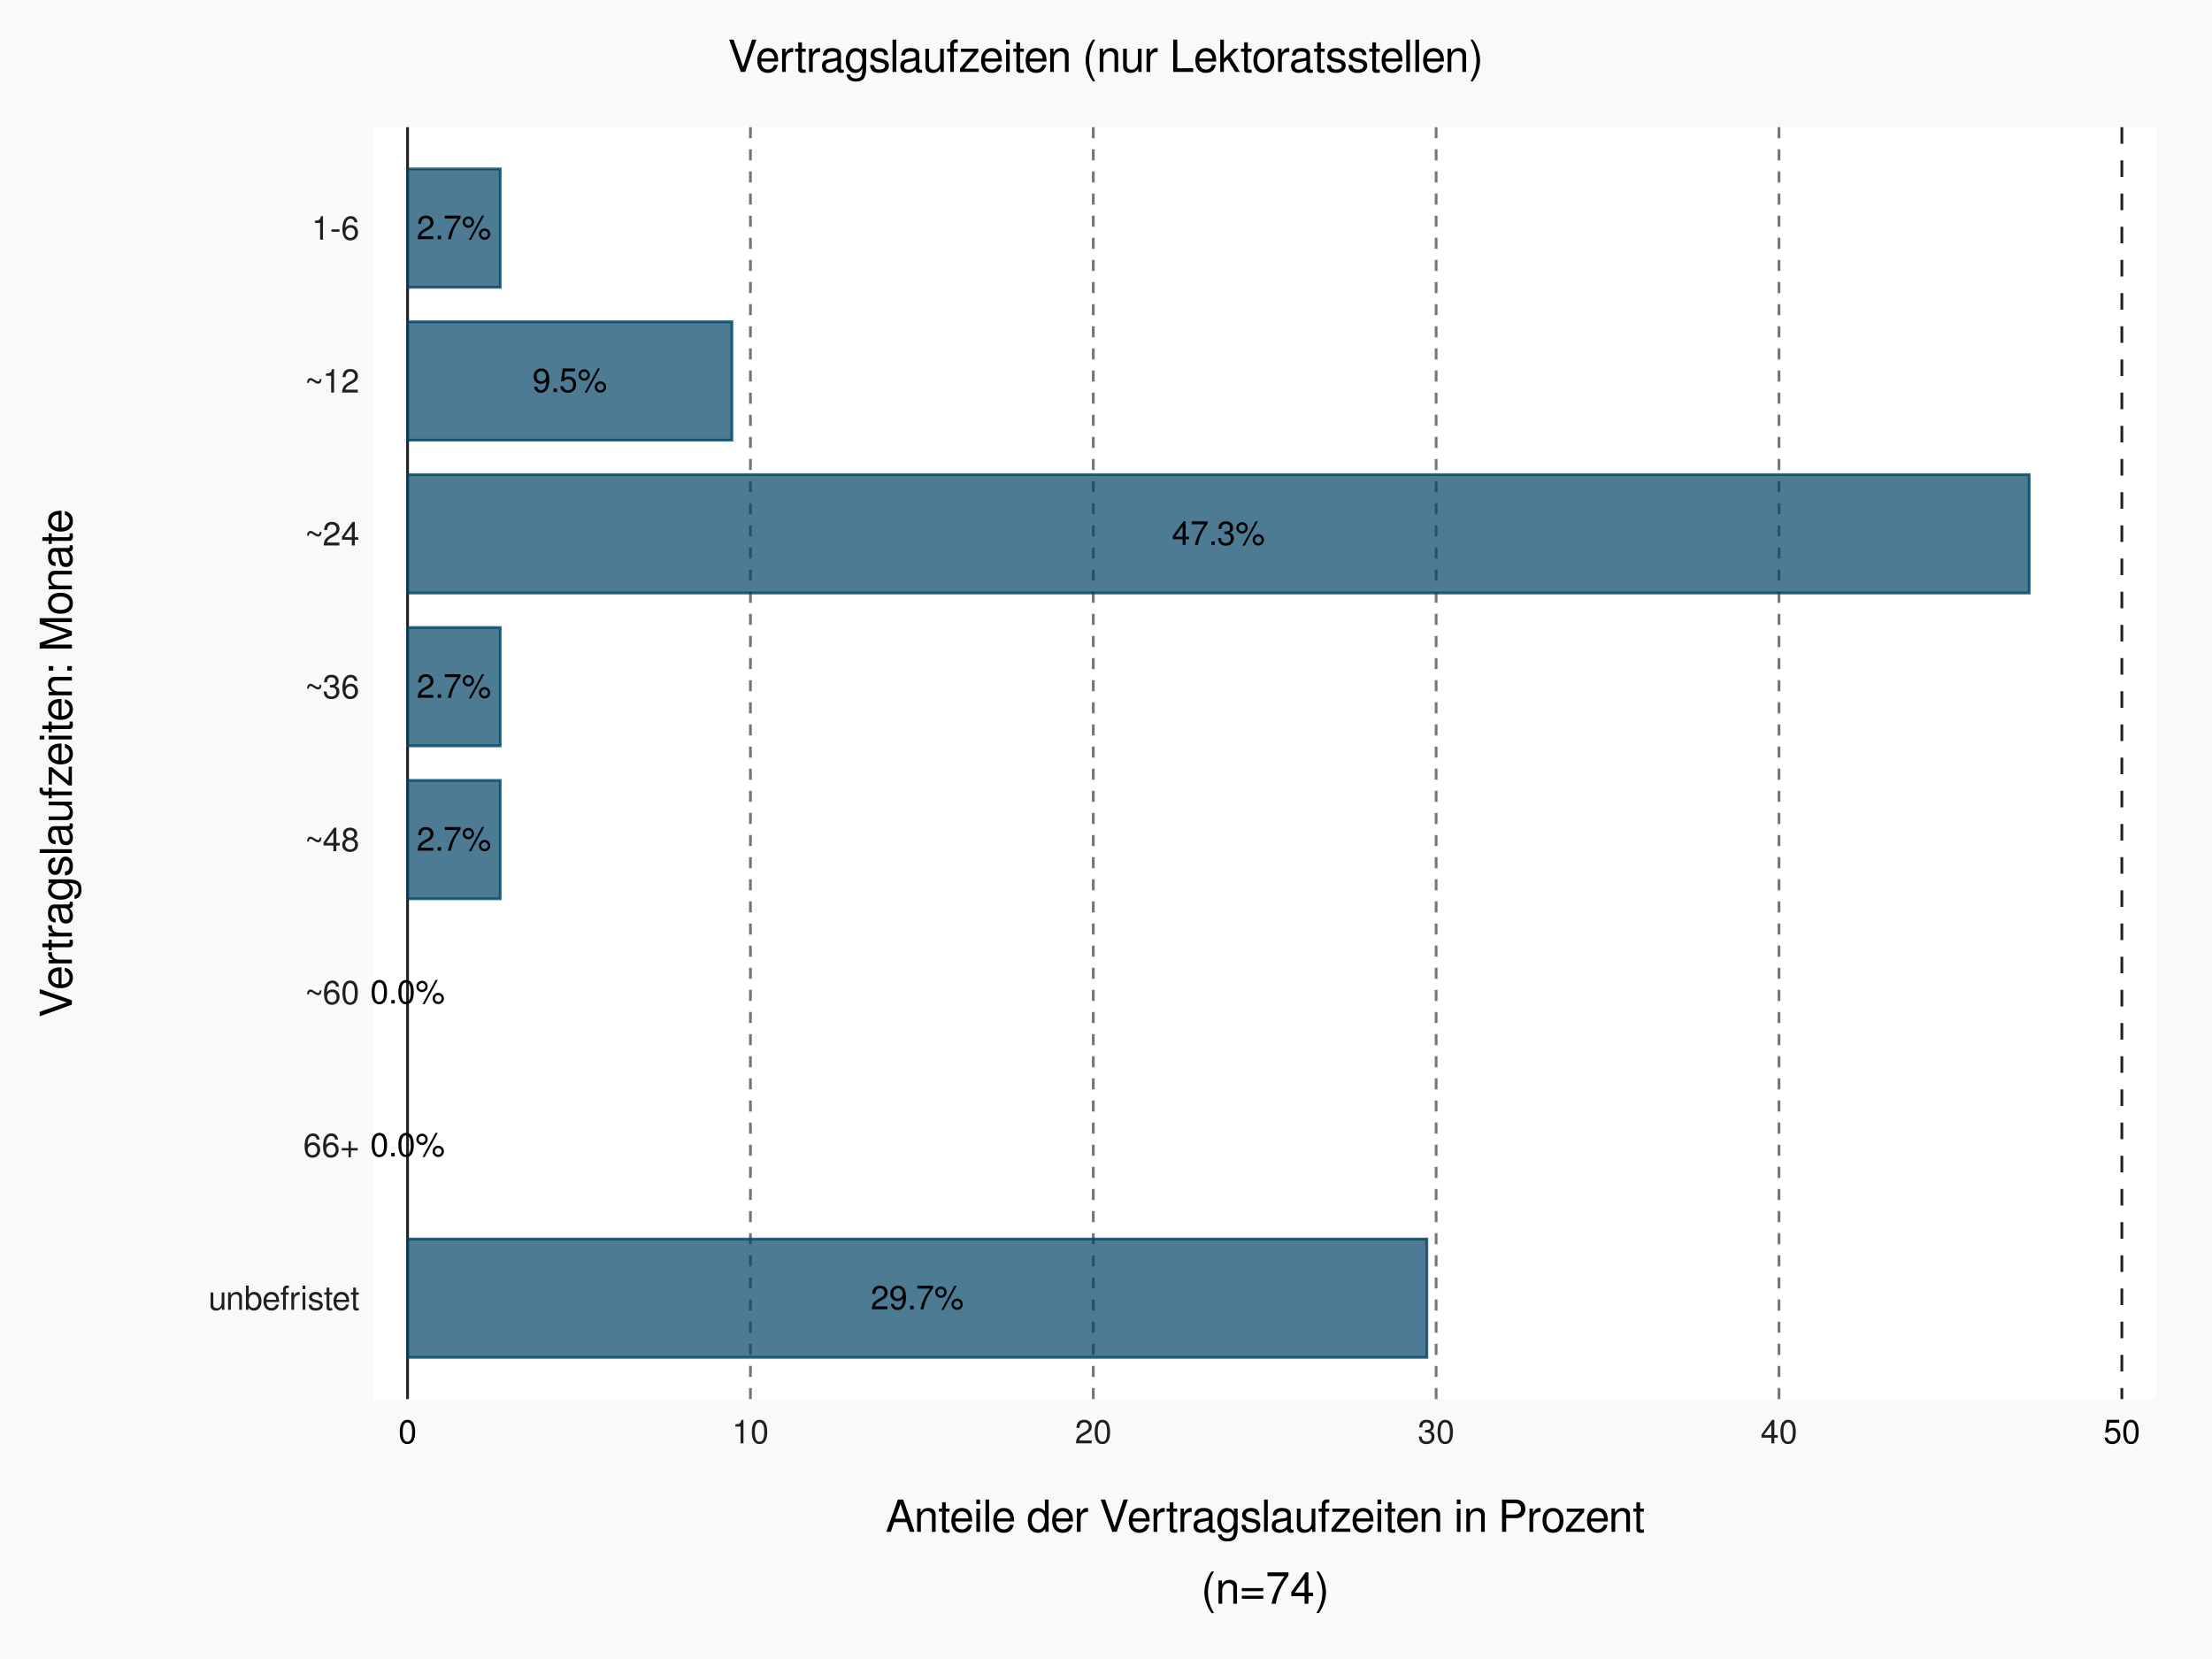
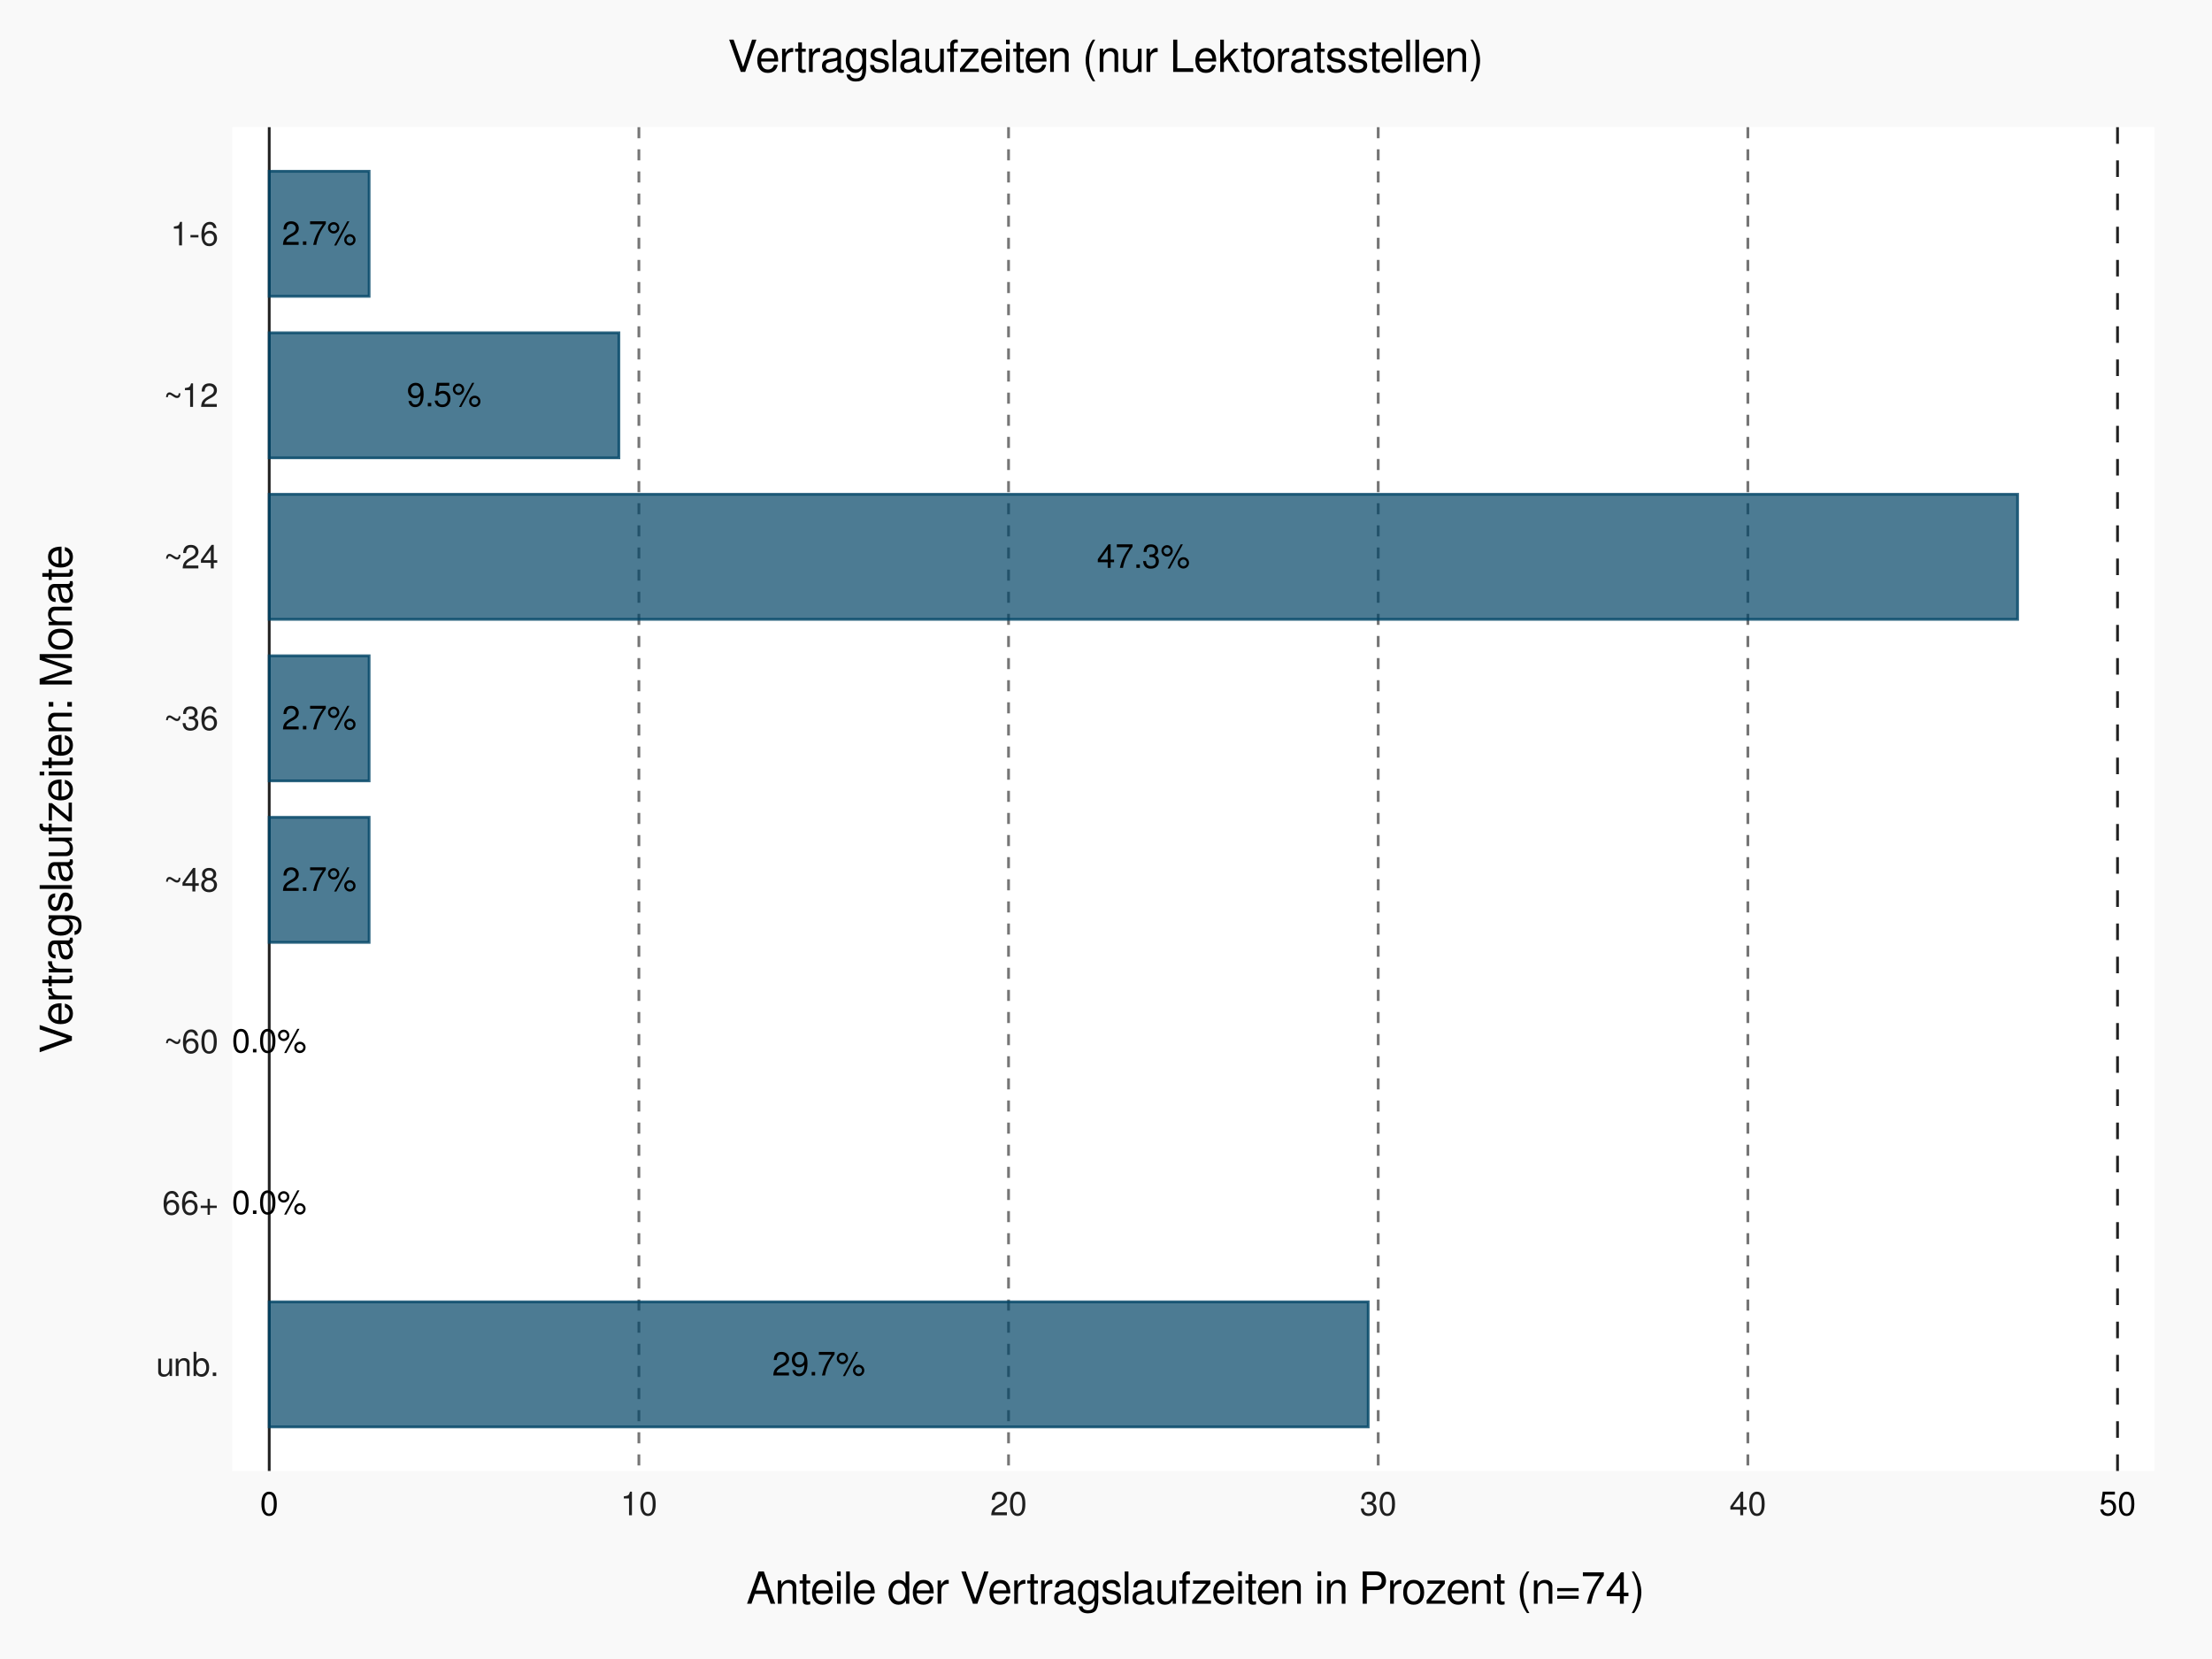
- <svg xmlns="http://www.w3.org/2000/svg" id="chart-d9f73f9b-4b84-4e25-b100-3a9f9830a63e" class="pygal-chart" viewBox="0 0 800 600">
+ <svg xmlns="http://www.w3.org/2000/svg" id="chart-351fae49-8d84-4344-8d15-78d71ab73ce2" class="pygal-chart" viewBox="0 0 800 600">
  <defs>
-     <style type="text/css">#chart-d9f73f9b-4b84-4e25-b100-3a9f9830a63e{-webkit-user-select:none;-webkit-font-smoothing:antialiased;font-family:FreeSans}#chart-d9f73f9b-4b84-4e25-b100-3a9f9830a63e .title{font-family:FreeSans;font-size:16px}#chart-d9f73f9b-4b84-4e25-b100-3a9f9830a63e .legends .legend text{font-family:FreeSans;font-size:14px}#chart-d9f73f9b-4b84-4e25-b100-3a9f9830a63e .axis text{font-family:FreeSans;font-size:12px}#chart-d9f73f9b-4b84-4e25-b100-3a9f9830a63e .axis text.major{font-family:FreeSans;font-size:12px}#chart-d9f73f9b-4b84-4e25-b100-3a9f9830a63e .text-overlay text.value{font-family:FreeSans;font-size:12px}#chart-d9f73f9b-4b84-4e25-b100-3a9f9830a63e .text-overlay text.label{font-family:FreeSans;font-size:12px}#chart-d9f73f9b-4b84-4e25-b100-3a9f9830a63e .tooltip{font-family:FreeSans;font-size:14px}#chart-d9f73f9b-4b84-4e25-b100-3a9f9830a63e text.no_data{font-family:FreeSans;font-size:64px}
- #chart-d9f73f9b-4b84-4e25-b100-3a9f9830a63e{background-color:rgba(249,249,249,1)}#chart-d9f73f9b-4b84-4e25-b100-3a9f9830a63e path,#chart-d9f73f9b-4b84-4e25-b100-3a9f9830a63e line,#chart-d9f73f9b-4b84-4e25-b100-3a9f9830a63e rect,#chart-d9f73f9b-4b84-4e25-b100-3a9f9830a63e circle{-webkit-transition:150ms;-moz-transition:150ms;transition:150ms}#chart-d9f73f9b-4b84-4e25-b100-3a9f9830a63e .graph &gt; .background{fill:rgba(249,249,249,1)}#chart-d9f73f9b-4b84-4e25-b100-3a9f9830a63e .plot &gt; .background{fill:rgba(255,255,255,1)}#chart-d9f73f9b-4b84-4e25-b100-3a9f9830a63e .graph{fill:rgba(0,0,0,.87)}#chart-d9f73f9b-4b84-4e25-b100-3a9f9830a63e text.no_data{fill:rgba(0,0,0,1)}#chart-d9f73f9b-4b84-4e25-b100-3a9f9830a63e .title{fill:rgba(0,0,0,1)}#chart-d9f73f9b-4b84-4e25-b100-3a9f9830a63e .legends .legend text{fill:rgba(0,0,0,.87)}#chart-d9f73f9b-4b84-4e25-b100-3a9f9830a63e .legends .legend:hover text{fill:rgba(0,0,0,1)}#chart-d9f73f9b-4b84-4e25-b100-3a9f9830a63e .axis .line{stroke:rgba(0,0,0,1)}#chart-d9f73f9b-4b84-4e25-b100-3a9f9830a63e .axis .guide.line{stroke:rgba(0,0,0,.54)}#chart-d9f73f9b-4b84-4e25-b100-3a9f9830a63e .axis .major.line{stroke:rgba(0,0,0,.87)}#chart-d9f73f9b-4b84-4e25-b100-3a9f9830a63e .axis text.major{fill:rgba(0,0,0,1)}#chart-d9f73f9b-4b84-4e25-b100-3a9f9830a63e .axis.y .guides:hover .guide.line,#chart-d9f73f9b-4b84-4e25-b100-3a9f9830a63e .line-graph .axis.x .guides:hover .guide.line,#chart-d9f73f9b-4b84-4e25-b100-3a9f9830a63e .stackedline-graph .axis.x .guides:hover .guide.line,#chart-d9f73f9b-4b84-4e25-b100-3a9f9830a63e .xy-graph .axis.x .guides:hover .guide.line{stroke:rgba(0,0,0,1)}#chart-d9f73f9b-4b84-4e25-b100-3a9f9830a63e .axis .guides:hover text{fill:rgba(0,0,0,1)}#chart-d9f73f9b-4b84-4e25-b100-3a9f9830a63e .reactive{fill-opacity:.7;stroke-opacity:.8}#chart-d9f73f9b-4b84-4e25-b100-3a9f9830a63e .ci{stroke:rgba(0,0,0,.87)}#chart-d9f73f9b-4b84-4e25-b100-3a9f9830a63e .reactive.active,#chart-d9f73f9b-4b84-4e25-b100-3a9f9830a63e .active .reactive{fill-opacity:.8;stroke-opacity:.9;stroke-width:4}#chart-d9f73f9b-4b84-4e25-b100-3a9f9830a63e .ci .reactive.active{stroke-width:1.5}#chart-d9f73f9b-4b84-4e25-b100-3a9f9830a63e .series text{fill:rgba(0,0,0,1)}#chart-d9f73f9b-4b84-4e25-b100-3a9f9830a63e .tooltip rect{fill:rgba(255,255,255,1);stroke:rgba(0,0,0,1);-webkit-transition:opacity 150ms;-moz-transition:opacity 150ms;transition:opacity 150ms}#chart-d9f73f9b-4b84-4e25-b100-3a9f9830a63e .tooltip .label{fill:rgba(0,0,0,.87)}#chart-d9f73f9b-4b84-4e25-b100-3a9f9830a63e .tooltip .label{fill:rgba(0,0,0,.87)}#chart-d9f73f9b-4b84-4e25-b100-3a9f9830a63e .tooltip .legend{font-size:.8em;fill:rgba(0,0,0,.54)}#chart-d9f73f9b-4b84-4e25-b100-3a9f9830a63e .tooltip .x_label{font-size:.6em;fill:rgba(0,0,0,1)}#chart-d9f73f9b-4b84-4e25-b100-3a9f9830a63e .tooltip .xlink{font-size:.5em;text-decoration:underline}#chart-d9f73f9b-4b84-4e25-b100-3a9f9830a63e .tooltip .value{font-size:1.5em}#chart-d9f73f9b-4b84-4e25-b100-3a9f9830a63e .bound{font-size:.5em}#chart-d9f73f9b-4b84-4e25-b100-3a9f9830a63e .max-value{font-size:.75em;fill:rgba(0,0,0,.54)}#chart-d9f73f9b-4b84-4e25-b100-3a9f9830a63e .map-element{fill:rgba(255,255,255,1);stroke:rgba(0,0,0,.54) !important}#chart-d9f73f9b-4b84-4e25-b100-3a9f9830a63e .map-element .reactive{fill-opacity:inherit;stroke-opacity:inherit}#chart-d9f73f9b-4b84-4e25-b100-3a9f9830a63e .color-0,#chart-d9f73f9b-4b84-4e25-b100-3a9f9830a63e .color-0 a:visited{stroke:#004466;fill:#004466}#chart-d9f73f9b-4b84-4e25-b100-3a9f9830a63e .text-overlay .color-0 text{fill:black}
- #chart-d9f73f9b-4b84-4e25-b100-3a9f9830a63e text.no_data{text-anchor:middle}#chart-d9f73f9b-4b84-4e25-b100-3a9f9830a63e .guide.line{fill:none}#chart-d9f73f9b-4b84-4e25-b100-3a9f9830a63e .centered{text-anchor:middle}#chart-d9f73f9b-4b84-4e25-b100-3a9f9830a63e .title{text-anchor:middle}#chart-d9f73f9b-4b84-4e25-b100-3a9f9830a63e .legends .legend text{fill-opacity:1}#chart-d9f73f9b-4b84-4e25-b100-3a9f9830a63e .axis.x text{text-anchor:middle}#chart-d9f73f9b-4b84-4e25-b100-3a9f9830a63e .axis.x:not(.web) text[transform]{text-anchor:start}#chart-d9f73f9b-4b84-4e25-b100-3a9f9830a63e .axis.x:not(.web) text[transform].backwards{text-anchor:end}#chart-d9f73f9b-4b84-4e25-b100-3a9f9830a63e .axis.y text{text-anchor:end}#chart-d9f73f9b-4b84-4e25-b100-3a9f9830a63e .axis.y text[transform].backwards{text-anchor:start}#chart-d9f73f9b-4b84-4e25-b100-3a9f9830a63e .axis.y2 text{text-anchor:start}#chart-d9f73f9b-4b84-4e25-b100-3a9f9830a63e .axis.y2 text[transform].backwards{text-anchor:end}#chart-d9f73f9b-4b84-4e25-b100-3a9f9830a63e .axis .guide.line{stroke-dasharray:4,4}#chart-d9f73f9b-4b84-4e25-b100-3a9f9830a63e .axis .major.guide.line{stroke-dasharray:6,6}#chart-d9f73f9b-4b84-4e25-b100-3a9f9830a63e .horizontal .axis.y .guide.line,#chart-d9f73f9b-4b84-4e25-b100-3a9f9830a63e .horizontal .axis.y2 .guide.line,#chart-d9f73f9b-4b84-4e25-b100-3a9f9830a63e .vertical .axis.x .guide.line{opacity:0}#chart-d9f73f9b-4b84-4e25-b100-3a9f9830a63e .horizontal .axis.always_show .guide.line,#chart-d9f73f9b-4b84-4e25-b100-3a9f9830a63e .vertical .axis.always_show .guide.line{opacity:1 !important}#chart-d9f73f9b-4b84-4e25-b100-3a9f9830a63e .axis.y .guides:hover .guide.line,#chart-d9f73f9b-4b84-4e25-b100-3a9f9830a63e .axis.y2 .guides:hover .guide.line,#chart-d9f73f9b-4b84-4e25-b100-3a9f9830a63e .axis.x .guides:hover .guide.line{opacity:1}#chart-d9f73f9b-4b84-4e25-b100-3a9f9830a63e .axis .guides:hover text{opacity:1}#chart-d9f73f9b-4b84-4e25-b100-3a9f9830a63e .nofill{fill:none}#chart-d9f73f9b-4b84-4e25-b100-3a9f9830a63e .subtle-fill{fill-opacity:.2}#chart-d9f73f9b-4b84-4e25-b100-3a9f9830a63e .dot{stroke-width:1px;fill-opacity:1}#chart-d9f73f9b-4b84-4e25-b100-3a9f9830a63e .dot.active{stroke-width:5px}#chart-d9f73f9b-4b84-4e25-b100-3a9f9830a63e .dot.negative{fill:transparent}#chart-d9f73f9b-4b84-4e25-b100-3a9f9830a63e text,#chart-d9f73f9b-4b84-4e25-b100-3a9f9830a63e tspan{stroke:none !important}#chart-d9f73f9b-4b84-4e25-b100-3a9f9830a63e .series text.active{opacity:1}#chart-d9f73f9b-4b84-4e25-b100-3a9f9830a63e .tooltip rect{fill-opacity:.95;stroke-width:.5}#chart-d9f73f9b-4b84-4e25-b100-3a9f9830a63e .tooltip text{fill-opacity:1}#chart-d9f73f9b-4b84-4e25-b100-3a9f9830a63e .showable{visibility:hidden}#chart-d9f73f9b-4b84-4e25-b100-3a9f9830a63e .showable.shown{visibility:visible}#chart-d9f73f9b-4b84-4e25-b100-3a9f9830a63e .gauge-background{fill:rgba(229,229,229,1);stroke:none}#chart-d9f73f9b-4b84-4e25-b100-3a9f9830a63e .bg-lines{stroke:rgba(249,249,249,1);stroke-width:2px}</style>
+     <style type="text/css">#chart-351fae49-8d84-4344-8d15-78d71ab73ce2{-webkit-user-select:none;-webkit-font-smoothing:antialiased;font-family:FreeSans}#chart-351fae49-8d84-4344-8d15-78d71ab73ce2 .title{font-family:FreeSans;font-size:16px}#chart-351fae49-8d84-4344-8d15-78d71ab73ce2 .legends .legend text{font-family:FreeSans;font-size:14px}#chart-351fae49-8d84-4344-8d15-78d71ab73ce2 .axis text{font-family:FreeSans;font-size:12px}#chart-351fae49-8d84-4344-8d15-78d71ab73ce2 .axis text.major{font-family:FreeSans;font-size:12px}#chart-351fae49-8d84-4344-8d15-78d71ab73ce2 .text-overlay text.value{font-family:FreeSans;font-size:12px}#chart-351fae49-8d84-4344-8d15-78d71ab73ce2 .text-overlay text.label{font-family:FreeSans;font-size:12px}#chart-351fae49-8d84-4344-8d15-78d71ab73ce2 .tooltip{font-family:FreeSans;font-size:14px}#chart-351fae49-8d84-4344-8d15-78d71ab73ce2 text.no_data{font-family:FreeSans;font-size:64px}
+ #chart-351fae49-8d84-4344-8d15-78d71ab73ce2{background-color:rgba(249,249,249,1)}#chart-351fae49-8d84-4344-8d15-78d71ab73ce2 path,#chart-351fae49-8d84-4344-8d15-78d71ab73ce2 line,#chart-351fae49-8d84-4344-8d15-78d71ab73ce2 rect,#chart-351fae49-8d84-4344-8d15-78d71ab73ce2 circle{-webkit-transition:150ms;-moz-transition:150ms;transition:150ms}#chart-351fae49-8d84-4344-8d15-78d71ab73ce2 .graph &gt; .background{fill:rgba(249,249,249,1)}#chart-351fae49-8d84-4344-8d15-78d71ab73ce2 .plot &gt; .background{fill:rgba(255,255,255,1)}#chart-351fae49-8d84-4344-8d15-78d71ab73ce2 .graph{fill:rgba(0,0,0,.87)}#chart-351fae49-8d84-4344-8d15-78d71ab73ce2 text.no_data{fill:rgba(0,0,0,1)}#chart-351fae49-8d84-4344-8d15-78d71ab73ce2 .title{fill:rgba(0,0,0,1)}#chart-351fae49-8d84-4344-8d15-78d71ab73ce2 .legends .legend text{fill:rgba(0,0,0,.87)}#chart-351fae49-8d84-4344-8d15-78d71ab73ce2 .legends .legend:hover text{fill:rgba(0,0,0,1)}#chart-351fae49-8d84-4344-8d15-78d71ab73ce2 .axis .line{stroke:rgba(0,0,0,1)}#chart-351fae49-8d84-4344-8d15-78d71ab73ce2 .axis .guide.line{stroke:rgba(0,0,0,.54)}#chart-351fae49-8d84-4344-8d15-78d71ab73ce2 .axis .major.line{stroke:rgba(0,0,0,.87)}#chart-351fae49-8d84-4344-8d15-78d71ab73ce2 .axis text.major{fill:rgba(0,0,0,1)}#chart-351fae49-8d84-4344-8d15-78d71ab73ce2 .axis.y .guides:hover .guide.line,#chart-351fae49-8d84-4344-8d15-78d71ab73ce2 .line-graph .axis.x .guides:hover .guide.line,#chart-351fae49-8d84-4344-8d15-78d71ab73ce2 .stackedline-graph .axis.x .guides:hover .guide.line,#chart-351fae49-8d84-4344-8d15-78d71ab73ce2 .xy-graph .axis.x .guides:hover .guide.line{stroke:rgba(0,0,0,1)}#chart-351fae49-8d84-4344-8d15-78d71ab73ce2 .axis .guides:hover text{fill:rgba(0,0,0,1)}#chart-351fae49-8d84-4344-8d15-78d71ab73ce2 .reactive{fill-opacity:.7;stroke-opacity:.8}#chart-351fae49-8d84-4344-8d15-78d71ab73ce2 .ci{stroke:rgba(0,0,0,.87)}#chart-351fae49-8d84-4344-8d15-78d71ab73ce2 .reactive.active,#chart-351fae49-8d84-4344-8d15-78d71ab73ce2 .active .reactive{fill-opacity:.8;stroke-opacity:.9;stroke-width:4}#chart-351fae49-8d84-4344-8d15-78d71ab73ce2 .ci .reactive.active{stroke-width:1.5}#chart-351fae49-8d84-4344-8d15-78d71ab73ce2 .series text{fill:rgba(0,0,0,1)}#chart-351fae49-8d84-4344-8d15-78d71ab73ce2 .tooltip rect{fill:rgba(255,255,255,1);stroke:rgba(0,0,0,1);-webkit-transition:opacity 150ms;-moz-transition:opacity 150ms;transition:opacity 150ms}#chart-351fae49-8d84-4344-8d15-78d71ab73ce2 .tooltip .label{fill:rgba(0,0,0,.87)}#chart-351fae49-8d84-4344-8d15-78d71ab73ce2 .tooltip .label{fill:rgba(0,0,0,.87)}#chart-351fae49-8d84-4344-8d15-78d71ab73ce2 .tooltip .legend{font-size:.8em;fill:rgba(0,0,0,.54)}#chart-351fae49-8d84-4344-8d15-78d71ab73ce2 .tooltip .x_label{font-size:.6em;fill:rgba(0,0,0,1)}#chart-351fae49-8d84-4344-8d15-78d71ab73ce2 .tooltip .xlink{font-size:.5em;text-decoration:underline}#chart-351fae49-8d84-4344-8d15-78d71ab73ce2 .tooltip .value{font-size:1.5em}#chart-351fae49-8d84-4344-8d15-78d71ab73ce2 .bound{font-size:.5em}#chart-351fae49-8d84-4344-8d15-78d71ab73ce2 .max-value{font-size:.75em;fill:rgba(0,0,0,.54)}#chart-351fae49-8d84-4344-8d15-78d71ab73ce2 .map-element{fill:rgba(255,255,255,1);stroke:rgba(0,0,0,.54) !important}#chart-351fae49-8d84-4344-8d15-78d71ab73ce2 .map-element .reactive{fill-opacity:inherit;stroke-opacity:inherit}#chart-351fae49-8d84-4344-8d15-78d71ab73ce2 .color-0,#chart-351fae49-8d84-4344-8d15-78d71ab73ce2 .color-0 a:visited{stroke:#004466;fill:#004466}#chart-351fae49-8d84-4344-8d15-78d71ab73ce2 .text-overlay .color-0 text{fill:black}
+ #chart-351fae49-8d84-4344-8d15-78d71ab73ce2 text.no_data{text-anchor:middle}#chart-351fae49-8d84-4344-8d15-78d71ab73ce2 .guide.line{fill:none}#chart-351fae49-8d84-4344-8d15-78d71ab73ce2 .centered{text-anchor:middle}#chart-351fae49-8d84-4344-8d15-78d71ab73ce2 .title{text-anchor:middle}#chart-351fae49-8d84-4344-8d15-78d71ab73ce2 .legends .legend text{fill-opacity:1}#chart-351fae49-8d84-4344-8d15-78d71ab73ce2 .axis.x text{text-anchor:middle}#chart-351fae49-8d84-4344-8d15-78d71ab73ce2 .axis.x:not(.web) text[transform]{text-anchor:start}#chart-351fae49-8d84-4344-8d15-78d71ab73ce2 .axis.x:not(.web) text[transform].backwards{text-anchor:end}#chart-351fae49-8d84-4344-8d15-78d71ab73ce2 .axis.y text{text-anchor:end}#chart-351fae49-8d84-4344-8d15-78d71ab73ce2 .axis.y text[transform].backwards{text-anchor:start}#chart-351fae49-8d84-4344-8d15-78d71ab73ce2 .axis.y2 text{text-anchor:start}#chart-351fae49-8d84-4344-8d15-78d71ab73ce2 .axis.y2 text[transform].backwards{text-anchor:end}#chart-351fae49-8d84-4344-8d15-78d71ab73ce2 .axis .guide.line{stroke-dasharray:4,4}#chart-351fae49-8d84-4344-8d15-78d71ab73ce2 .axis .major.guide.line{stroke-dasharray:6,6}#chart-351fae49-8d84-4344-8d15-78d71ab73ce2 .horizontal .axis.y .guide.line,#chart-351fae49-8d84-4344-8d15-78d71ab73ce2 .horizontal .axis.y2 .guide.line,#chart-351fae49-8d84-4344-8d15-78d71ab73ce2 .vertical .axis.x .guide.line{opacity:0}#chart-351fae49-8d84-4344-8d15-78d71ab73ce2 .horizontal .axis.always_show .guide.line,#chart-351fae49-8d84-4344-8d15-78d71ab73ce2 .vertical .axis.always_show .guide.line{opacity:1 !important}#chart-351fae49-8d84-4344-8d15-78d71ab73ce2 .axis.y .guides:hover .guide.line,#chart-351fae49-8d84-4344-8d15-78d71ab73ce2 .axis.y2 .guides:hover .guide.line,#chart-351fae49-8d84-4344-8d15-78d71ab73ce2 .axis.x .guides:hover .guide.line{opacity:1}#chart-351fae49-8d84-4344-8d15-78d71ab73ce2 .axis .guides:hover text{opacity:1}#chart-351fae49-8d84-4344-8d15-78d71ab73ce2 .nofill{fill:none}#chart-351fae49-8d84-4344-8d15-78d71ab73ce2 .subtle-fill{fill-opacity:.2}#chart-351fae49-8d84-4344-8d15-78d71ab73ce2 .dot{stroke-width:1px;fill-opacity:1}#chart-351fae49-8d84-4344-8d15-78d71ab73ce2 .dot.active{stroke-width:5px}#chart-351fae49-8d84-4344-8d15-78d71ab73ce2 .dot.negative{fill:transparent}#chart-351fae49-8d84-4344-8d15-78d71ab73ce2 text,#chart-351fae49-8d84-4344-8d15-78d71ab73ce2 tspan{stroke:none !important}#chart-351fae49-8d84-4344-8d15-78d71ab73ce2 .series text.active{opacity:1}#chart-351fae49-8d84-4344-8d15-78d71ab73ce2 .tooltip rect{fill-opacity:.95;stroke-width:.5}#chart-351fae49-8d84-4344-8d15-78d71ab73ce2 .tooltip text{fill-opacity:1}#chart-351fae49-8d84-4344-8d15-78d71ab73ce2 .showable{visibility:hidden}#chart-351fae49-8d84-4344-8d15-78d71ab73ce2 .showable.shown{visibility:visible}#chart-351fae49-8d84-4344-8d15-78d71ab73ce2 .gauge-background{fill:rgba(229,229,229,1);stroke:none}#chart-351fae49-8d84-4344-8d15-78d71ab73ce2 .bg-lines{stroke:rgba(249,249,249,1);stroke-width:2px}</style>
  </defs>
  <g class="graph horizontalbar-graph horizontal">
    <rect x="0" y="0" width="800" height="600" class="background" />
-     <g transform="translate(135, 46)" class="plot">
-       <rect x="0" y="0" width="644.8" height="460" class="background" />
+     <g transform="translate(84, 46)" class="plot">
+       <rect x="0" y="0" width="695.2" height="486" class="background" />
      <g class="axis y">
        <g class="guides">
-           <text x="-5" y="427.71" class="">unbefristet</text>
+           <text x="-5" y="451.647" class="">unb.</text>
        </g>
        <g class="guides">
-           <text x="-5" y="372.421" class="">66+</text>
+           <text x="-5" y="393.234" class="">66+</text>
        </g>
        <g class="guides">
-           <text x="-5" y="317.133" class="">~60</text>
+           <text x="-5" y="334.82" class="">~60</text>
        </g>
        <g class="guides">
-           <text x="-5" y="261.844" class="">~48</text>
+           <text x="-5" y="276.407" class="">~48</text>
        </g>
        <g class="guides">
-           <text x="-5" y="206.556" class="">~36</text>
+           <text x="-5" y="217.993" class="">~36</text>
        </g>
        <g class="guides">
-           <text x="-5" y="151.267" class="">~24</text>
+           <text x="-5" y="159.58" class="">~24</text>
        </g>
        <g class="guides">
-           <text x="-5" y="95.979" class="">~12</text>
+           <text x="-5" y="101.166" class="">~12</text>
        </g>
        <g class="guides">
-           <text x="-5" y="40.69" class="">1-6</text>
+           <text x="-5" y="42.753" class="">1-6</text>
        </g>
      </g>
      <g class="axis x always_show">
        <g class="guides">
-           <path d="M12.4 0 v460" class="axis major line" />
-           <text x="12.4" y="476.0" class="major">0</text>
+           <path d="M13.369 0 v486" class="axis major line" />
+           <text x="13.369" y="502.0" class="major">0</text>
        </g>
        <g class="guides">
-           <path d="M136.4 0 v460" class="guide line" />
-           <text x="136.4" y="476.0" class="">10</text>
+           <path d="M147.062 0 v486" class="guide line" />
+           <text x="147.062" y="502.0" class="">10</text>
        </g>
        <g class="guides">
-           <path d="M260.4 0 v460" class="guide line" />
-           <text x="260.4" y="476.0" class="">20</text>
+           <path d="M280.754 0 v486" class="guide line" />
+           <text x="280.754" y="502.0" class="">20</text>
        </g>
        <g class="guides">
-           <path d="M384.4 0 v460" class="guide line" />
-           <text x="384.4" y="476.0" class="">30</text>
+           <path d="M414.446 0 v486" class="guide line" />
+           <text x="414.446" y="502.0" class="">30</text>
        </g>
        <g class="guides">
-           <path d="M508.4 0 v460" class="guide line" />
-           <text x="508.4" y="476.0" class="">40</text>
+           <path d="M548.138 0 v486" class="guide line" />
+           <text x="548.138" y="502.0" class="">40</text>
        </g>
        <g class="guides">
-           <path d="M632.4 0 v460" class="major guide line" />
-           <text x="632.4" y="476.0" class="major">50</text>
+           <path d="M681.831 0 v486" class="major guide line" />
+           <text x="681.831" y="502.0" class="major">50</text>
        </g>
      </g>
      <g class="series serie-0 color-0">
        <g class="bars">
          <g class="bar">
-             <rect x="12.4" y="402.102" rx="0" ry="0" width="368.649" height="42.815" class="rect reactive tooltip-trigger" />
+             <rect x="13.369" y="424.829" rx="0" ry="0" width="397.464" height="45.235" class="rect reactive tooltip-trigger" />
          </g>
          <g class="bar">
-             <rect x="12.4" y="346.813" rx="0" ry="0" height="42.815" class="rect reactive tooltip-trigger" />
+             <rect x="13.369" y="366.416" rx="0" ry="0" height="45.235" class="rect reactive tooltip-trigger" />
          </g>
          <g class="bar">
-             <rect x="12.4" y="291.525" rx="0" ry="0" height="42.815" class="rect reactive tooltip-trigger" />
+             <rect x="13.369" y="308.003" rx="0" ry="0" height="45.235" class="rect reactive tooltip-trigger" />
          </g>
          <g class="bar">
-             <rect x="12.4" y="236.237" rx="0" ry="0" width="33.514" height="42.815" class="rect reactive tooltip-trigger" />
+             <rect x="13.369" y="249.589" rx="0" ry="0" width="36.133" height="45.235" class="rect reactive tooltip-trigger" />
          </g>
          <g class="bar">
-             <rect x="12.4" y="180.948" rx="0" ry="0" width="33.514" height="42.815" class="rect reactive tooltip-trigger" />
+             <rect x="13.369" y="191.176" rx="0" ry="0" width="36.133" height="45.235" class="rect reactive tooltip-trigger" />
          </g>
          <g class="bar">
-             <rect x="12.4" y="125.66" rx="0" ry="0" width="586.486" height="42.815" class="rect reactive tooltip-trigger" />
+             <rect x="13.369" y="132.762" rx="0" ry="0" width="632.328" height="45.235" class="rect reactive tooltip-trigger" />
          </g>
          <g class="bar">
-             <rect x="12.4" y="70.371" rx="0" ry="0" width="117.297" height="42.815" class="rect reactive tooltip-trigger" />
+             <rect x="13.369" y="74.349" rx="0" ry="0" width="126.466" height="45.235" class="rect reactive tooltip-trigger" />
          </g>
          <g class="bar">
-             <rect x="12.4" y="15.083" rx="0" ry="0" width="33.514" height="42.815" class="rect reactive tooltip-trigger" />
+             <rect x="13.369" y="15.935" rx="0" ry="0" width="36.133" height="45.235" class="rect reactive tooltip-trigger" />
          </g>
        </g>
      </g>
    </g>
    <g class="titles">
      <text x="400.0" y="26" class="title plot_title">Vertragslaufzeiten (nur Lektoratsstellen)</text>
-       <text x="457.6" y="554" class="title">Anteile der Vertragslaufzeiten in Prozent</text>
-       <text x="457.6" y="580" class="title">(n=74)</text>
-       <text x="0" y="302.0" class="title" transform="rotate(-90 0 276)">Vertragslaufzeiten: Monate</text>
+       <text x="432.4" y="580" class="title">Anteile der Vertragslaufzeiten in Prozent (n=74)</text>
+       <text x="0" y="315.0" class="title" transform="rotate(-90 0 289)">Vertragslaufzeiten: Monate</text>
    </g>
-     <g transform="translate(135, 46)" class="plot overlay">
+     <g transform="translate(84, 46)" class="plot overlay">
      <g class="series serie-0 color-0" />
    </g>
-     <g transform="translate(135, 46)" class="plot text-overlay">
+     <g transform="translate(84, 46)" class="plot text-overlay">
      <g class="series serie-0 color-0">
-         <text text-anchor="middle" x="196.724" y="427.51" class="value">29.7%</text>
-         <text text-anchor="middle" x="12.4" y="372.221" class="value">0.0%</text>
-         <text text-anchor="middle" x="12.4" y="316.933" class="value">0.0%</text>
-         <text text-anchor="middle" x="29.157" y="261.644" class="value">2.7%</text>
-         <text text-anchor="middle" x="29.157" y="206.356" class="value">2.7%</text>
-         <text text-anchor="middle" x="305.643" y="151.067" class="value">47.3%</text>
-         <text text-anchor="middle" x="71.049" y="95.779" class="value">9.5%</text>
-         <text text-anchor="middle" x="29.157" y="40.49" class="value">2.7%</text>
+         <text text-anchor="middle" x="212.101" y="451.447" class="value">29.7%</text>
+         <text text-anchor="middle" x="13.369" y="393.034" class="value">0.0%</text>
+         <text text-anchor="middle" x="13.369" y="334.62" class="value">0.0%</text>
+         <text text-anchor="middle" x="31.436" y="276.207" class="value">2.7%</text>
+         <text text-anchor="middle" x="31.436" y="217.793" class="value">2.7%</text>
+         <text text-anchor="middle" x="329.533" y="159.38" class="value">47.3%</text>
+         <text text-anchor="middle" x="76.602" y="100.966" class="value">9.5%</text>
+         <text text-anchor="middle" x="31.436" y="42.553" class="value">2.7%</text>
      </g>
    </g>
-     <g transform="translate(135, 46)" class="plot tooltip-overlay">
+     <g transform="translate(84, 46)" class="plot tooltip-overlay">
      <g transform="translate(0 0)" style="opacity: 0" class="tooltip">
        <rect rx="0" ry="0" width="0" height="0" class="tooltip-box" />
        <g class="text" />
      </g>
    </g>
  </g>
</svg>
